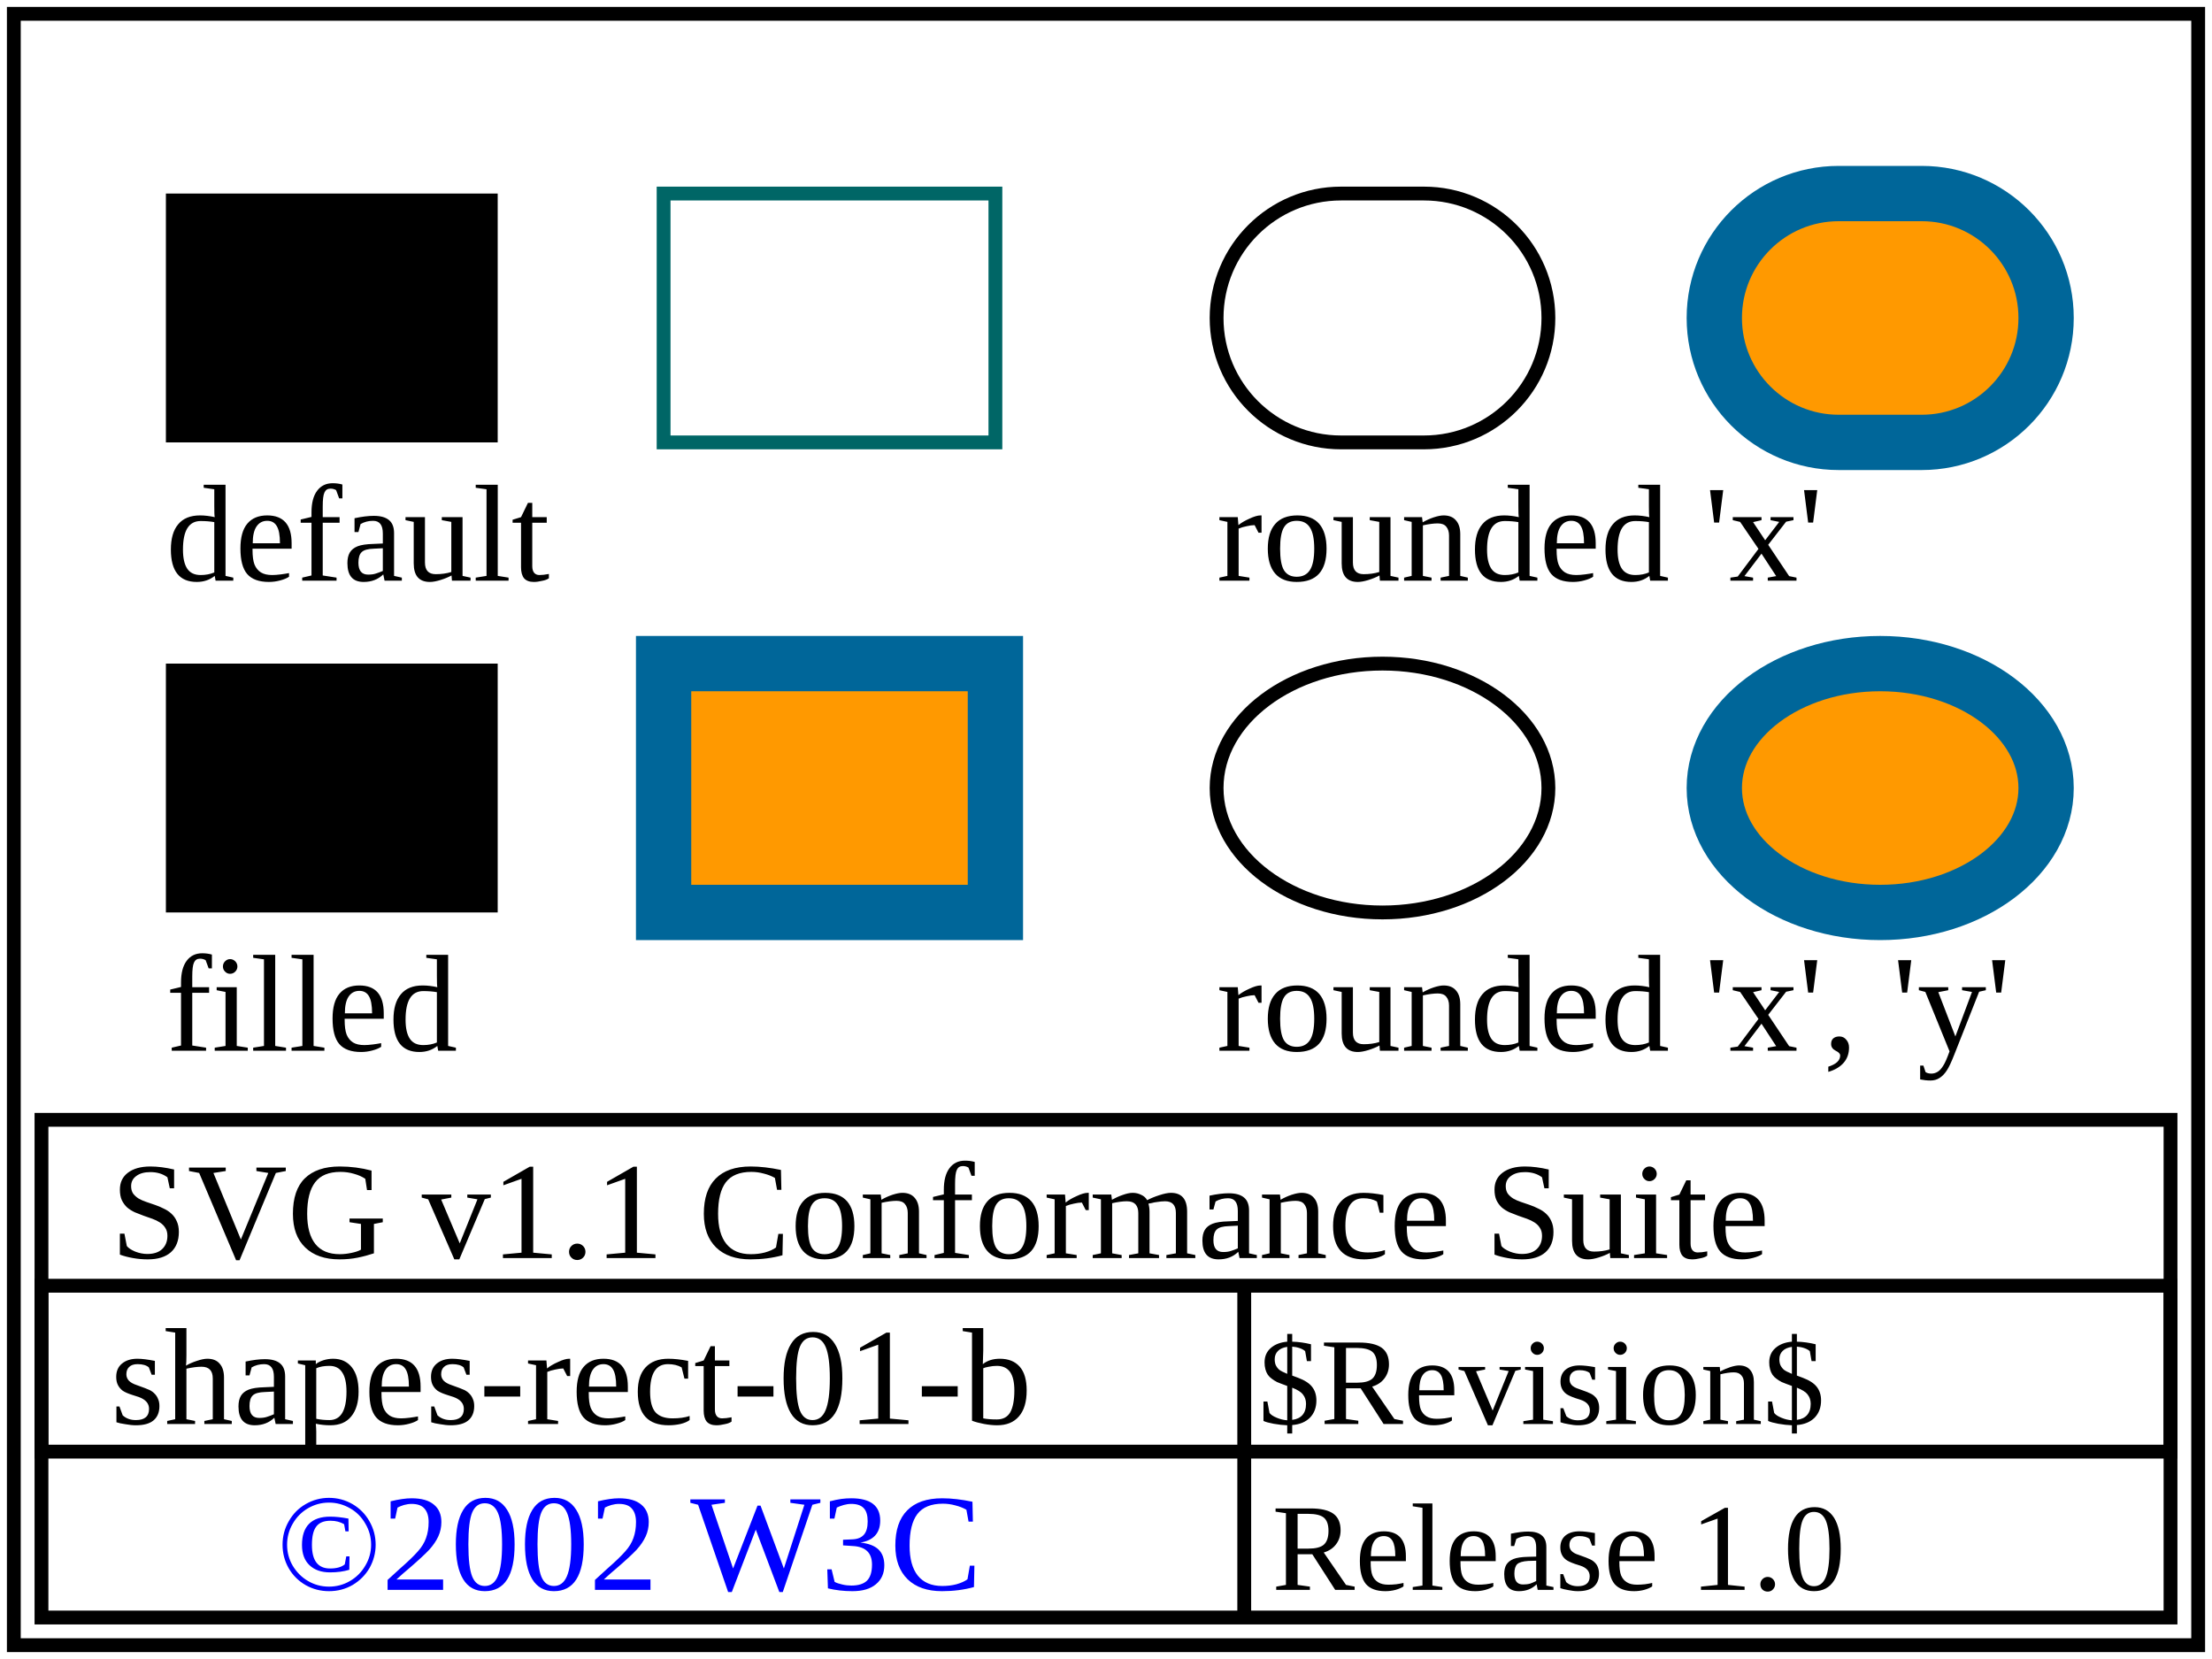
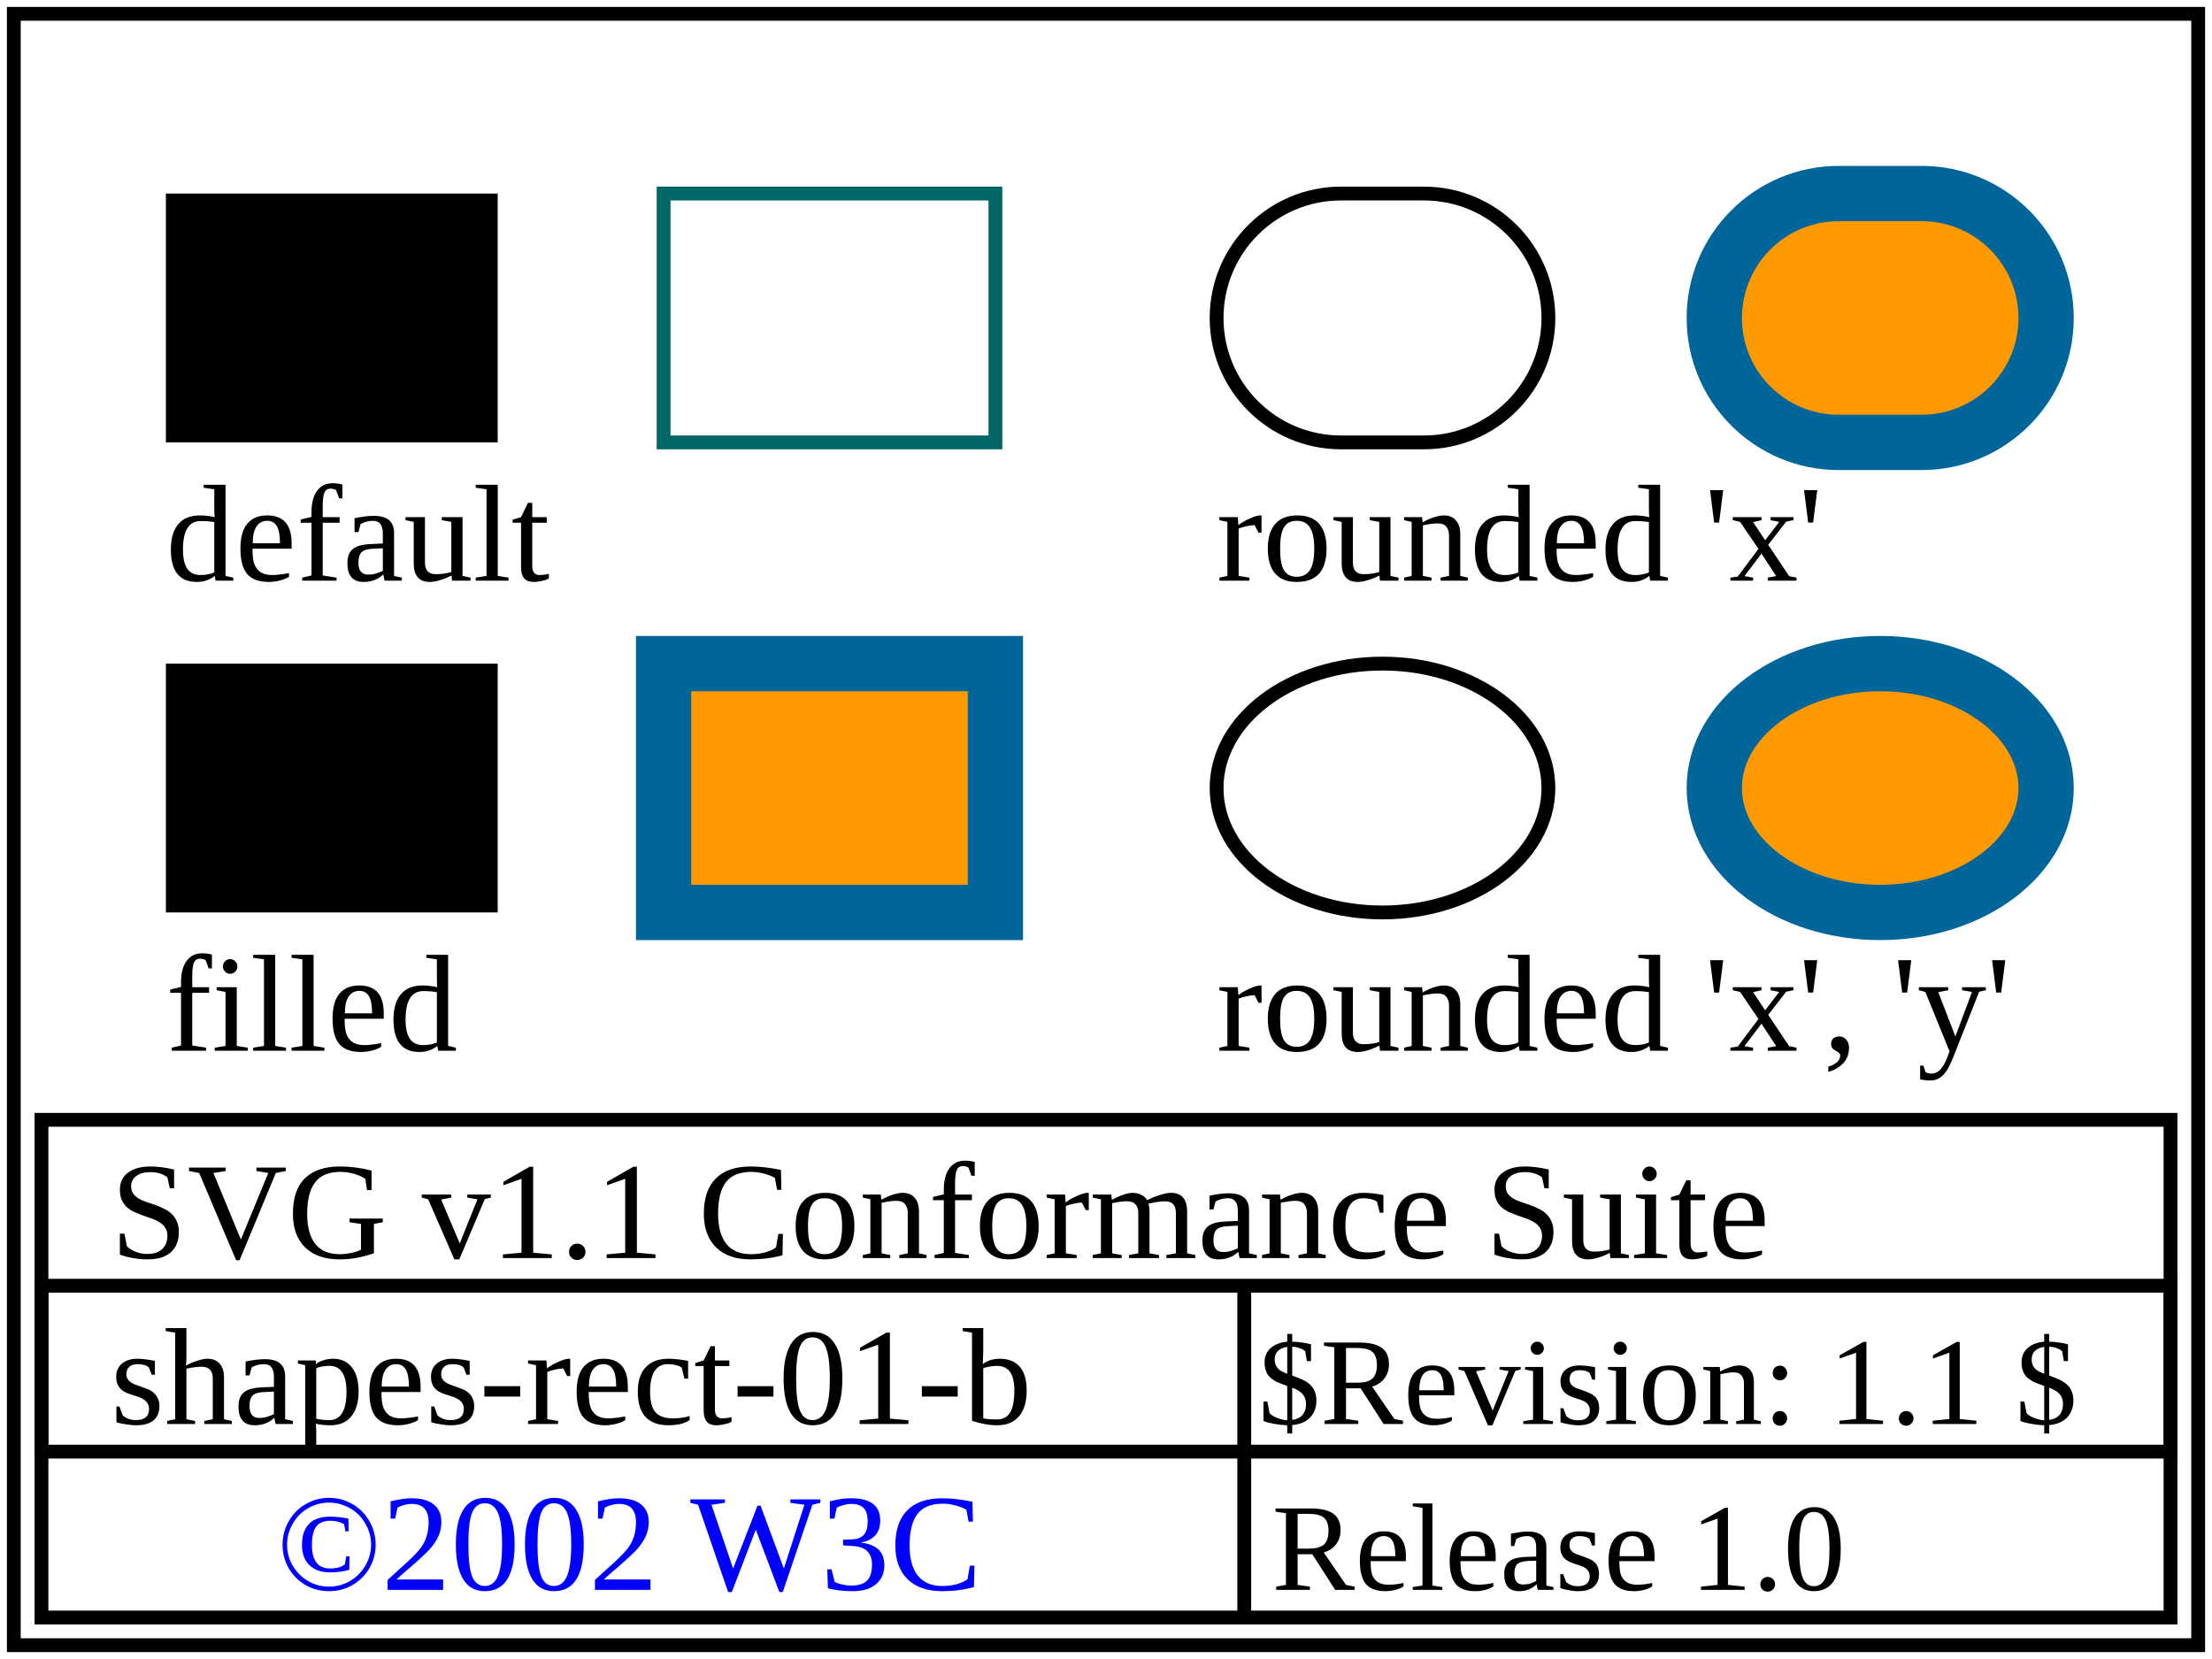
<svg xmlns="http://www.w3.org/2000/svg" xmlns:xlink="http://www.w3.org/1999/xlink" id="svg-root" width="160" height="120">
  <g id="test-body-content">
    <rect id="default" x="12" y="14" width="24" height="18" />
    <rect id="nofill" stroke="#066" fill="none" x="48" y="14" width="24" height="18" />
    <text font-size="10" x="12" y="42">default</text>
    <rect id="nostroke" stroke="none" x="12" y="48" width="24" height="18" />
    <rect id="stroke-fill" stroke="#006699" stroke-width="4" fill="#f90" x="48" y="48" width="24" height="18" />
    <text font-size="10" x="12" y="76">filled</text>
    <rect id="roundcorner1" fill="none" stroke="#000" rx="9" x="88" y="14" width="24" height="18" />
    <rect id="roundcorner2" fill="#f90" stroke="#069" stroke-width="4" rx="9" x="124" y="14" width="24" height="18" />
    <text font-size="10" x="88" y="42">rounded 'x'</text>
    <rect id="rouncorner1" fill="none" stroke="#000" rx="12" ry="16" x="88" y="48" width="24" height="18" />
    <rect id="rouncorner22" fill="#f90" stroke="#069" stroke-width="4" rx="12" ry="16" x="124" y="48" width="24" height="18" />
    <text font-size="10" x="88" y="76">rounded 'x', 'y'</text>
  </g>
  <rect id="slideframe" fill="none" stroke="#000000" stroke-width="1" x="1" y="1" width="158" height="118" />
  <g id="test-legend" fill="black" font-size="10">
    <rect x="3" y="81" width="154" height="36" fill="none" stroke="#000000" />
    <text x="8" y="91">SVG v1.1 Conformance Suite</text>
    <rect x="3" y="93" width="154" height="12" fill="none" stroke="#000000" />
    <text x="8" y="103">shapes-rect-01-b</text>
    <line stroke="#000000" x1="90" y1="93" x2="90" y2="117" />
-     <text font-size="9" x="91" y="103">$Revision$</text>
+     <text font-size="9" x="91" y="103">$Revision: 1.1 $</text>
    <a xlink:href="copyright-documents-19990405.html">
      <text x="20" y="115" fill="blue">©2002 W3C</text>
    </a>
    <text font-size="9" x="92" y="115">Release 1.0</text>
  </g>
</svg>
